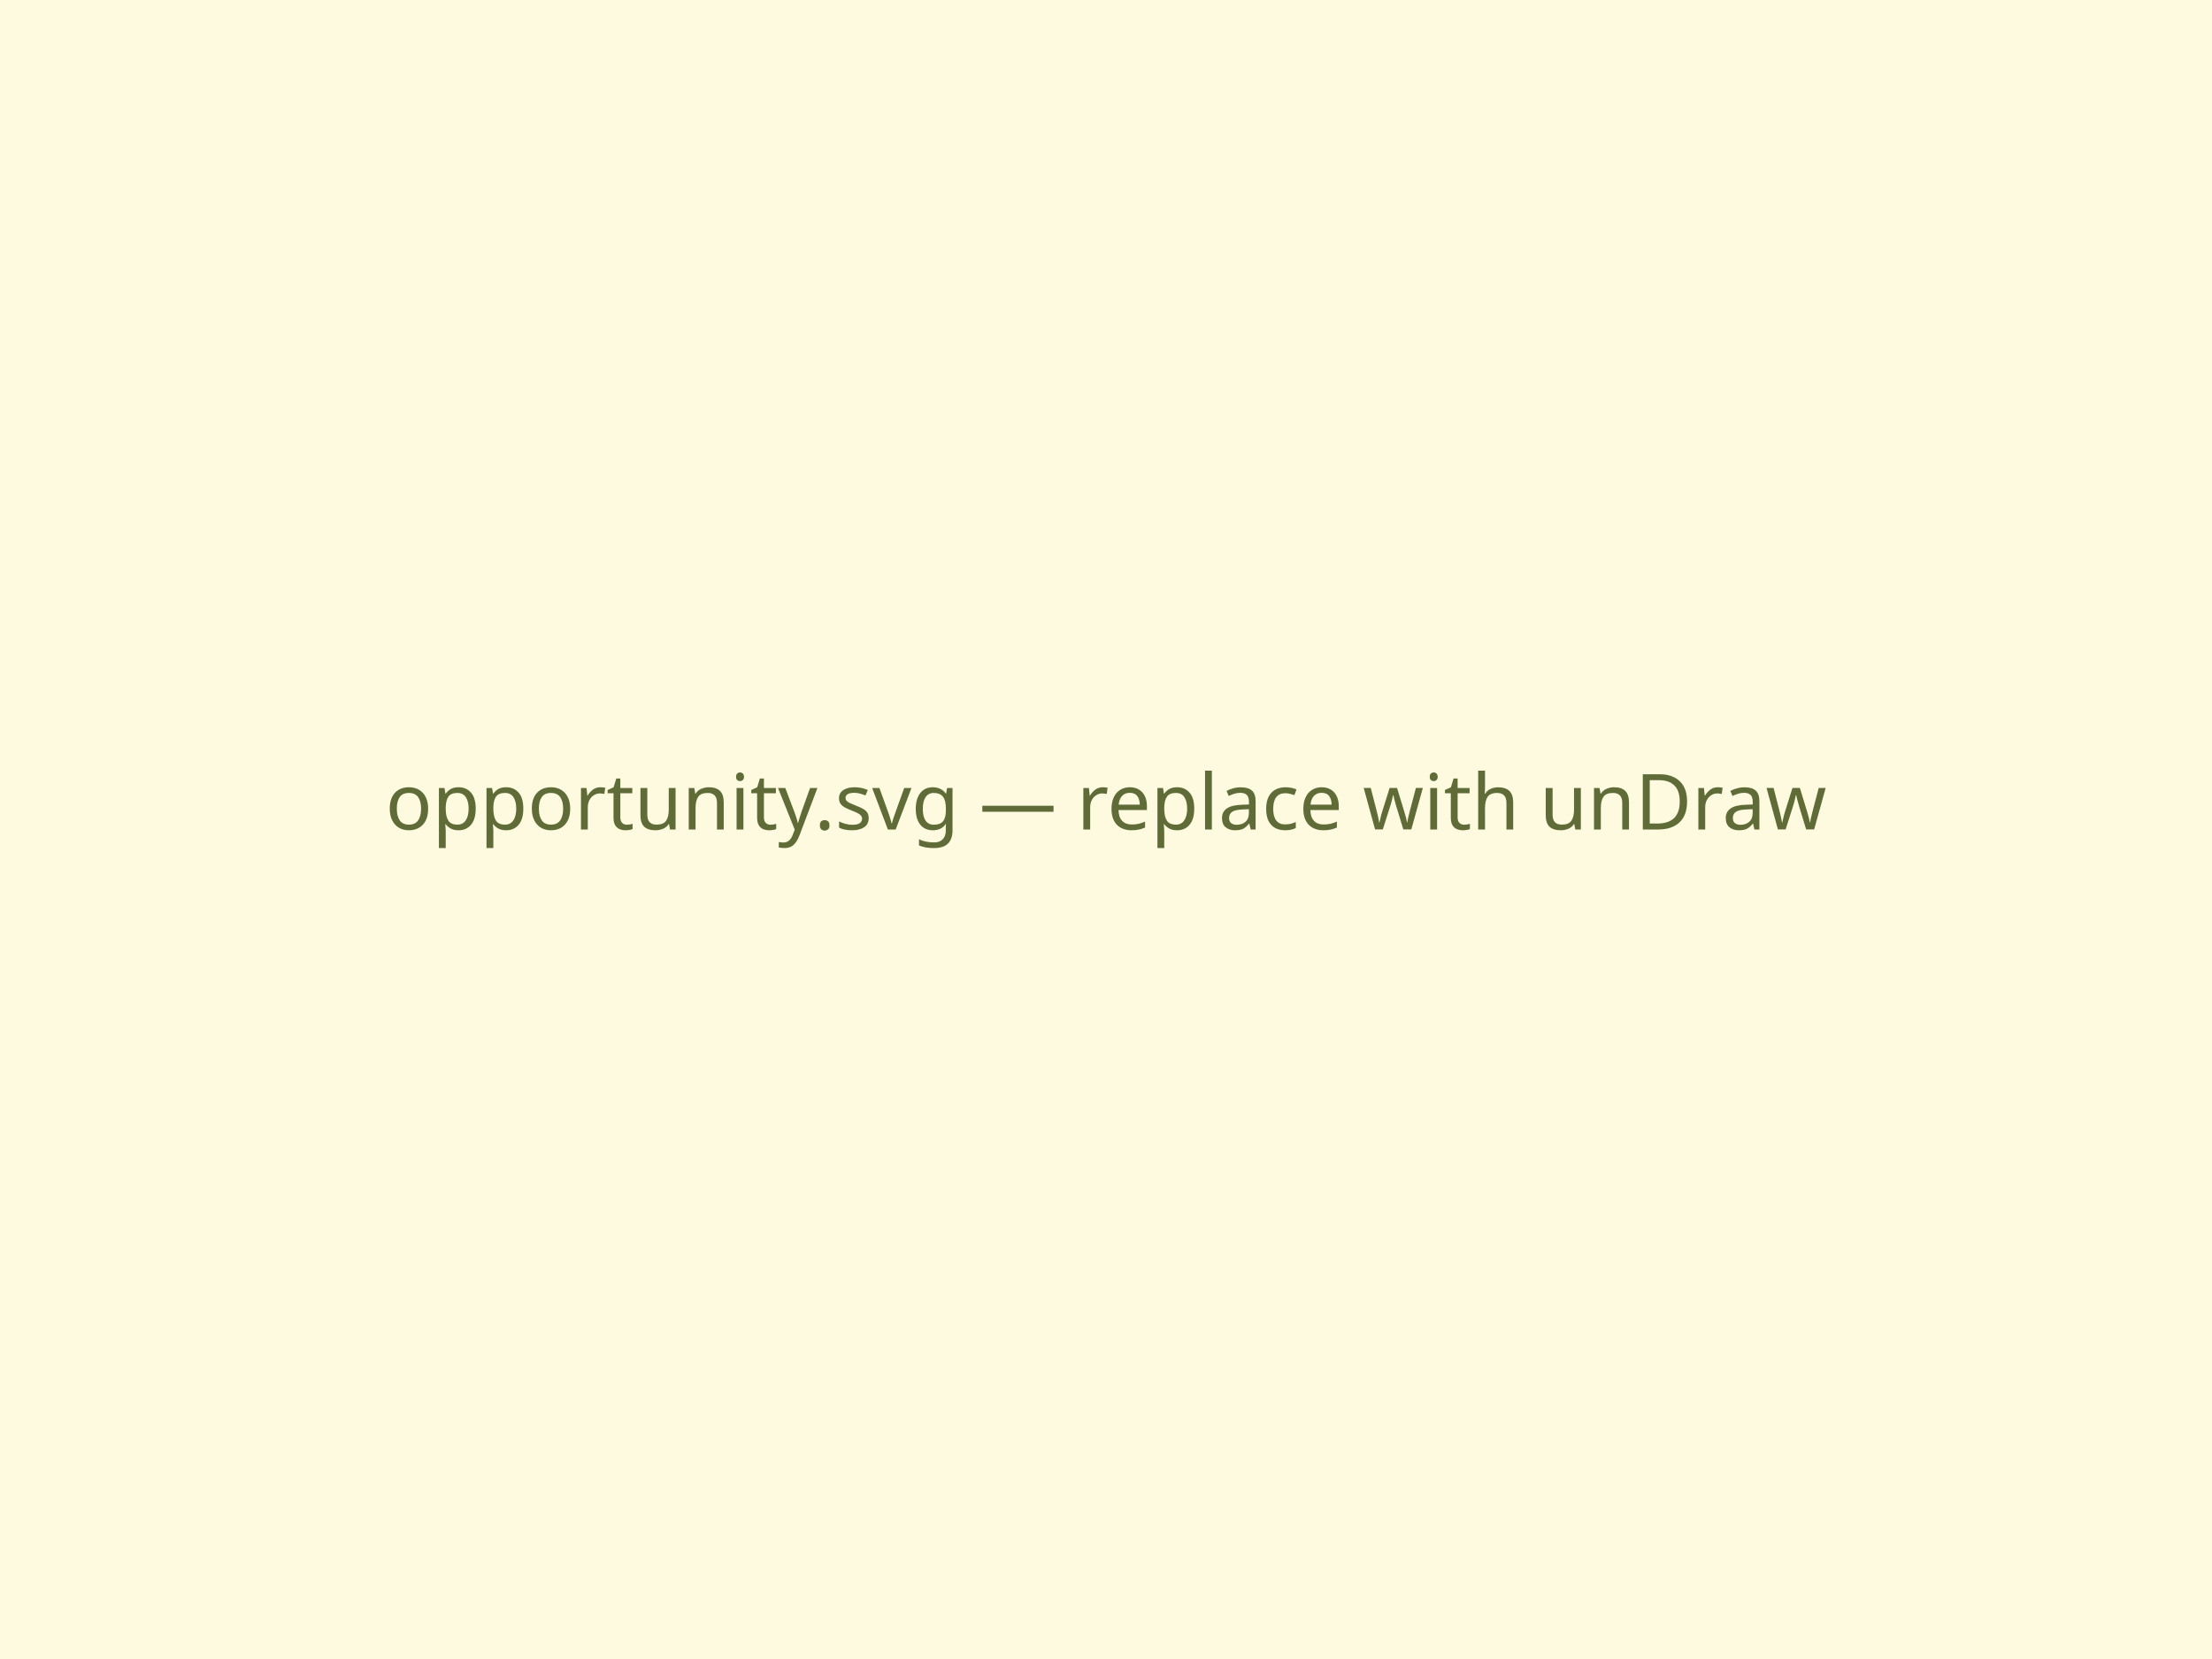
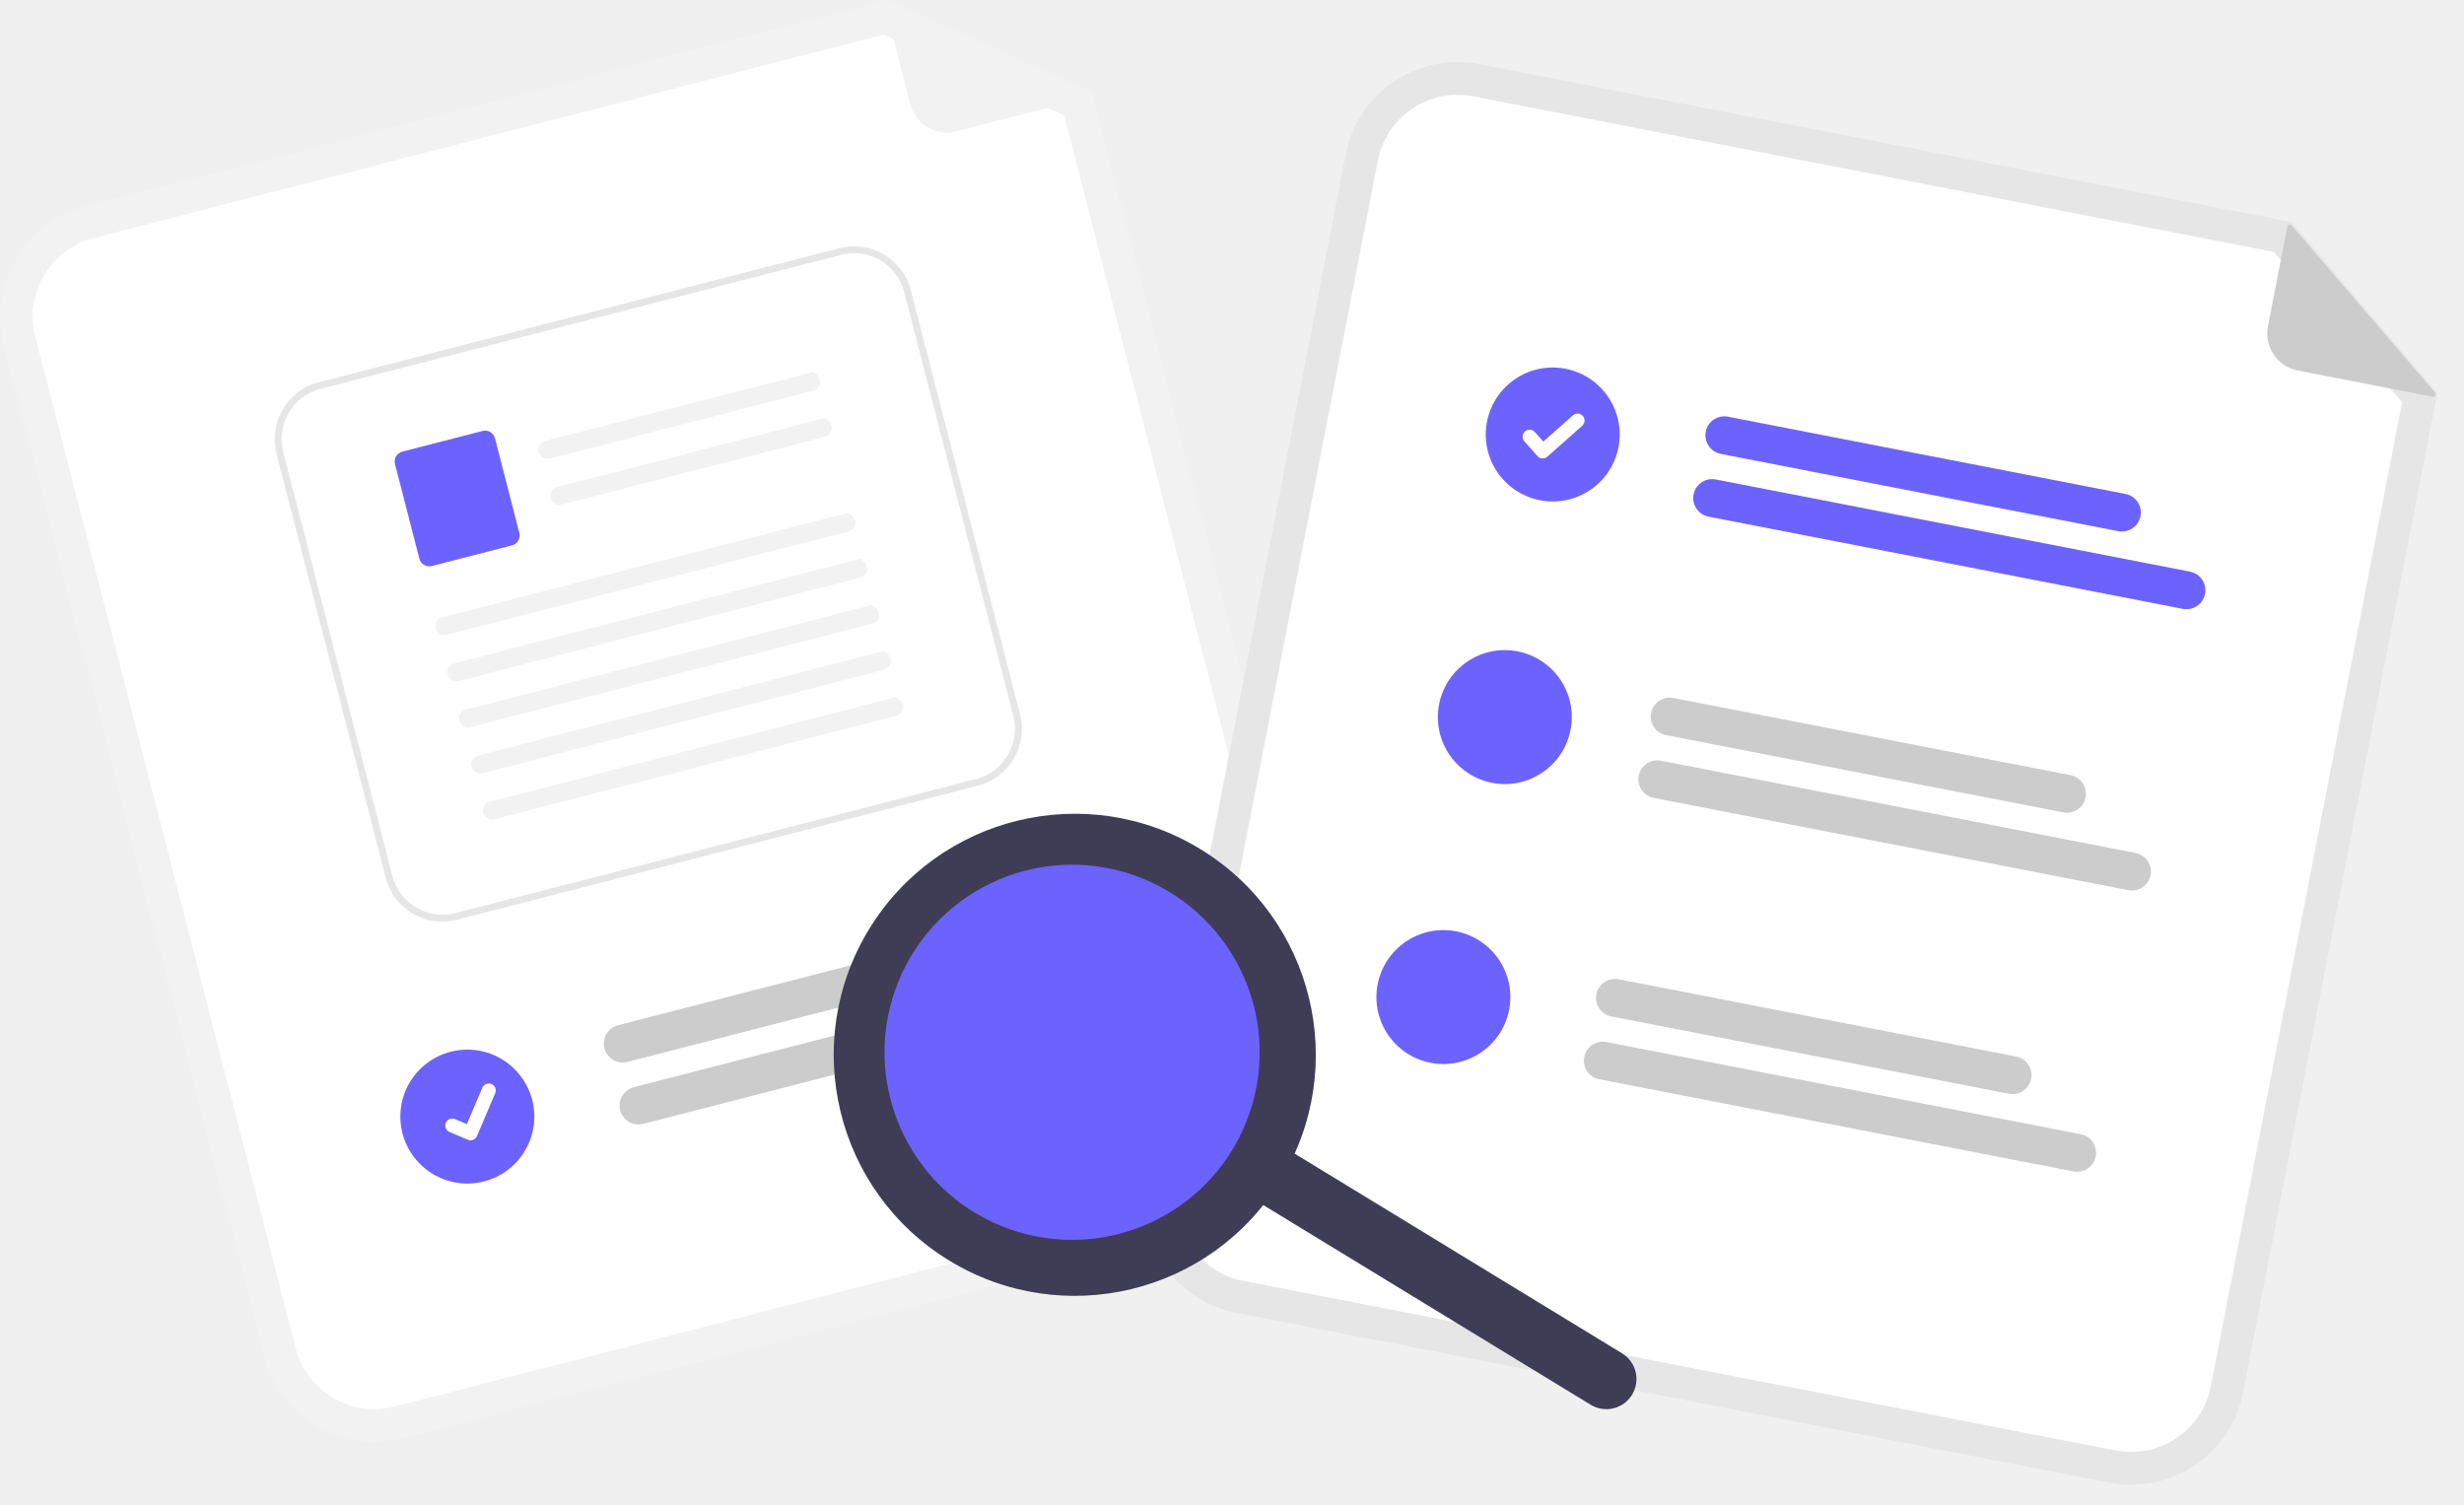
- <svg xmlns="http://www.w3.org/2000/svg" viewBox="0 0 800 600" role="img" aria-label="opportunity placeholder">
-   <rect width="800" height="600" fill="#fefae0" />
-   <text x="400" y="300" text-anchor="middle" font-family="system-ui,sans-serif" font-size="28" fill="#606c38">opportunity.svg — replace with unDraw</text>
+ <svg xmlns="http://www.w3.org/2000/svg" width="748.974" height="457.275" viewBox="0 0 748.974 457.275" role="img" artist="Katerina Limpitsouni" source="https://undraw.co/">
+   <g id="Group_201" data-name="Group 201" transform="translate(-382.003 -195.455)">
+     <g id="Group_200" data-name="Group 200" transform="translate(382.003 195.455)">
+       <path id="Path_3120-156" data-name="Path 3120" d="M695.225,508.82,433.394,576.244a34.622,34.622,0,0,1-42.114-24.866L312.1,243.879a34.622,34.622,0,0,1,24.866-42.114l243.591-62.727L642.9,166.948l77.191,299.757A34.622,34.622,0,0,1,695.225,508.82Z" transform="translate(-311.003 -139.037)" fill="#f2f2f2" />
+       <path id="Path_3121-157" data-name="Path 3121" d="M338.989,210.925a24.655,24.655,0,0,0-17.708,29.99l79.185,307.5a24.655,24.655,0,0,0,29.99,17.708L692.287,498.7a24.655,24.655,0,0,0,17.708-29.99L634,173.595l-54.792-24.529Z" transform="translate(-310.548 -138.556)" fill="#fff" />
+       <path id="Path_3122-158" data-name="Path 3122" d="M629.927,168.5l-40.522,10.435a11.518,11.518,0,0,1-14.026-8.282l-7.707-29.929a.72.72,0,0,1,.989-.837l61.379,27.258a.72.72,0,0,1-.113,1.355Z" transform="translate(-298.695 -139)" fill="#f2f2f2" />
+       <path id="Path_3123-159" data-name="Path 3123" d="M612.519,418.284l-119.208,30.7a5.759,5.759,0,0,1-2.872-11.154l119.208-30.7a5.759,5.759,0,1,1,2.872,11.154Z" transform="translate(-302.605 -126.189)" fill="#ccc" />
+       <path id="Path_3124-160" data-name="Path 3124" d="M640.149,430.592,497.936,467.214a5.759,5.759,0,1,1-2.872-11.154l142.213-36.622a5.759,5.759,0,0,1,2.872,11.154Z" transform="translate(-302.384 -125.599)" fill="#ccc" />
+       <circle id="Ellipse_44" data-name="Ellipse 44" cx="20.355" cy="20.355" r="20.355" transform="translate(121.697 319.055)" fill="#6c63ff" />
+       <path id="Path_3125-161" data-name="Path 3125" d="M604.421,374.437,446.1,415.191a17.835,17.835,0,0,1-21.694-12.812L391.229,273.49A17.835,17.835,0,0,1,404.041,251.8l158.32-40.754a17.835,17.835,0,0,1,21.694,12.812l33.178,128.889A17.835,17.835,0,0,1,604.421,374.437Z" transform="translate(-307.183 -135.611)" fill="#fff" />
+       <path id="Path_3126-162" data-name="Path 3126" d="M604.421,374.437,446.1,415.191a17.835,17.835,0,0,1-21.694-12.812L391.229,273.49A17.835,17.835,0,0,1,404.041,251.8l158.32-40.754a17.835,17.835,0,0,1,21.694,12.812l33.178,128.889A17.835,17.835,0,0,1,604.421,374.437ZM404.563,253.826a15.737,15.737,0,0,0-11.3,19.142l33.178,128.889a15.737,15.737,0,0,0,19.142,11.3L603.9,372.407a15.737,15.737,0,0,0,11.3-19.142L582.025,224.376a15.737,15.737,0,0,0-19.142-11.3Z" transform="translate(-307.183 -135.611)" fill="#e6e6e6" />
+       <path id="Path_411-163" data-name="Path 411" d="M550.66,252.63l-79.9,20.568a2.862,2.862,0,0,1-3.467-1.8,2.757,2.757,0,0,1,1.942-3.5l81.335-20.937c3.286,1.665,2.421,5.07.091,5.67Z" transform="translate(-303.514 -133.861)" fill="#f2f2f2" />
+       <path id="Path_412-164" data-name="Path 412" d="M554.1,266l-79.9,20.568a2.862,2.862,0,0,1-3.467-1.8,2.757,2.757,0,0,1,1.942-3.5l81.335-20.937c3.286,1.665,2.421,5.07.091,5.67Z" transform="translate(-303.349 -133.22)" fill="#f2f2f2" />
+       <path id="Path_413-165" data-name="Path 413" d="M461.146,298.825,436.761,305.1a3.1,3.1,0,0,1-3.776-2.23L425.577,274.1a3.1,3.1,0,0,1,2.23-3.776l24.385-6.277a3.105,3.105,0,0,1,3.776,2.23l7.408,28.777a3.1,3.1,0,0,1-2.23,3.776Z" transform="translate(-305.513 -133.047)" fill="#6c63ff" />
+       <path id="Path_414-166" data-name="Path 414" d="M562.854,293.445,440.909,324.835a2.862,2.862,0,0,1-3.467-1.8,2.757,2.757,0,0,1,1.942-3.5l123.38-31.76c3.286,1.665,2.421,5.07.091,5.67Z" transform="translate(-304.946 -131.904)" fill="#f2f2f2" />
+       <path id="Path_415-167" data-name="Path 415" d="M566.3,306.822,444.353,338.213a2.862,2.862,0,0,1-3.467-1.8,2.757,2.757,0,0,1,1.942-3.5l123.38-31.76c3.286,1.665,2.421,5.07.091,5.67Z" transform="translate(-304.781 -131.263)" fill="#f2f2f2" />
+       <path id="Path_416-168" data-name="Path 416" d="M569.739,320.192,447.794,351.582a2.862,2.862,0,0,1-3.467-1.8,2.757,2.757,0,0,1,1.942-3.5l123.379-31.76c3.286,1.665,2.421,5.07.091,5.67Z" transform="translate(-304.616 -130.621)" fill="#f2f2f2" />
+       <path id="Path_417-169" data-name="Path 417" d="M573.183,333.569,451.237,364.959a2.862,2.862,0,0,1-3.467-1.8,2.757,2.757,0,0,1,1.942-3.5l123.38-31.76C576.377,329.564,575.513,332.969,573.183,333.569Z" transform="translate(-304.45 -129.98)" fill="#f2f2f2" />
+       <path id="Path_418-170" data-name="Path 418" d="M576.624,346.939,454.679,378.329a2.862,2.862,0,0,1-3.467-1.8,2.757,2.757,0,0,1,1.942-3.5l123.38-31.76C579.819,342.934,578.954,346.339,576.624,346.939Z" transform="translate(-304.285 -129.339)" fill="#f2f2f2" />
+       <path id="Path_395-171" data-name="Path 395" d="M448.363,470.511a2.111,2.111,0,0,1-1.335-.092l-.026-.011-5.545-2.351a2.126,2.126,0,1,1,1.664-3.913l3.593,1.528,4.708-11.076a2.125,2.125,0,0,1,2.787-1.124h0l-.028.072.029-.073a2.127,2.127,0,0,1,1.124,2.788l-5.539,13.023a2.126,2.126,0,0,1-1.431,1.224Z" transform="translate(-304.809 -123.966)" fill="#fff" />
+     </g>
+     <g id="Group_199" data-name="Group 199" transform="translate(673.007 225.872) rotate(-8)">
+       <g id="Group_198" data-name="Group 198" transform="translate(125.896 0) rotate(19)">
+         <path id="Path_3127-172" data-name="Path 3127" d="M304.956,386.7H34.583A34.622,34.622,0,0,1,0,352.114V34.583A34.622,34.622,0,0,1,34.583,0H286.121l53.418,42.577V352.114A34.622,34.622,0,0,1,304.956,386.7Z" transform="translate(0 0)" fill="#e6e6e6" />
+         <path id="Path_3128-173" data-name="Path 3128" d="M24.627,0A24.655,24.655,0,0,0,0,24.627V342.158a24.655,24.655,0,0,0,24.627,24.627H295a24.655,24.655,0,0,0,24.627-24.627V37.418L272.683,0Z" transform="translate(9.956 9.956)" fill="#fff" />
+         <path id="Path_3129-174" data-name="Path 3129" d="M128.856,11.518H5.759A5.759,5.759,0,0,1,5.759,0h123.1a5.759,5.759,0,0,1,0,11.518Z" transform="translate(123.512 90.767)" fill="#6c63ff" />
+         <path id="Path_3130-175" data-name="Path 3130" d="M152.612,11.518H5.759A5.759,5.759,0,0,1,5.759,0H152.612a5.759,5.759,0,1,1,0,11.518Z" transform="translate(123.512 110.204)" fill="#6c63ff" />
+         <path id="Path_3131-176" data-name="Path 3131" d="M128.852,0H5.758a5.758,5.758,0,1,0,0,11.517H128.852a5.759,5.759,0,0,0,0-11.517Z" transform="translate(123.517 177.868)" fill="#ccc" />
+         <path id="Path_3132-177" data-name="Path 3132" d="M152.609,0H5.758a5.759,5.759,0,1,0,0,11.517h146.85a5.759,5.759,0,1,0,0-11.517Z" transform="translate(123.517 197.307)" fill="#ccc" />
+         <path id="Path_3133-178" data-name="Path 3133" d="M128.856,11.518H5.759A5.759,5.759,0,0,1,5.759,0h123.1a5.759,5.759,0,0,1,0,11.518Z" transform="translate(123.512 264.975)" fill="#ccc" />
+         <path id="Path_3134-179" data-name="Path 3134" d="M152.612,11.518H5.759A5.759,5.759,0,0,1,5.759,0H152.612a5.759,5.759,0,1,1,0,11.518Z" transform="translate(123.512 284.411)" fill="#ccc" />
+         <circle id="Ellipse_44-2" data-name="Ellipse 44" cx="20.355" cy="20.355" r="20.355" transform="translate(57.655 85.89)" fill="#6c63ff" />
+         <path id="Path_395-2-180" data-name="Path 395" d="M6.909,15.481a2.111,2.111,0,0,1-1.27-.422l-.023-.017L.832,11.382A2.126,2.126,0,0,1,3.419,8.008l3.1,2.376L13.839.832A2.125,2.125,0,0,1,16.819.439h0L16.774.5l.047-.063a2.127,2.127,0,0,1,.393,2.98L8.6,14.649a2.126,2.126,0,0,1-1.691.829Z" transform="translate(69.085 98.528)" fill="#fff" />
+         <path id="Path_3135-181" data-name="Path 3135" d="M40.707,20.359A20.354,20.354,0,0,1,20.356,40.721a4.372,4.372,0,0,1-.524-.021A20.353,20.353,0,1,1,40.707,20.359Z" transform="translate(59.75 172.987)" fill="#6c63ff" />
+         <circle id="Ellipse_44-3" data-name="Ellipse 44" cx="20.355" cy="20.355" r="20.355" transform="translate(57.655 260.097)" fill="#6c63ff" />
+         <path id="Path_3136-182" data-name="Path 3136" d="M53.362,43.143H11.518A11.518,11.518,0,0,1,0,31.625V.72A.72.72,0,0,1,1.167.156l52.642,41.7a.72.72,0,0,1-.447,1.284Z" transform="translate(285.137 0.805)" fill="#ccc" />
+       </g>
+     </g>
+     <path id="Path_3140-183" data-name="Path 3140" d="M754.518,518.049a9.158,9.158,0,0,1-12.587,3.05L635.078,455.923a9.158,9.158,0,0,1,9.538-15.637l106.852,65.176a9.158,9.158,0,0,1,3.049,12.587Z" transform="translate(123.58 101.359)" fill="#3f3d56" />
+     <path id="Path_3141-184" data-name="Path 3141" d="M688.648,486.5a73.265,73.265,0,1,1-24.4-100.7A73.265,73.265,0,0,1,688.648,486.5ZM579.19,419.73a54.949,54.949,0,1,0,75.524-18.3,54.949,54.949,0,0,0-75.524,18.3Z" transform="translate(82.597 67.737)" fill="#3f3d56" />
+     <circle id="Ellipse_44-4" data-name="Ellipse 44" cx="57.007" cy="57.007" r="57.007" transform="translate(672.542 442.858) rotate(19)" fill="#6c63ff" />
+   </g>
</svg>
